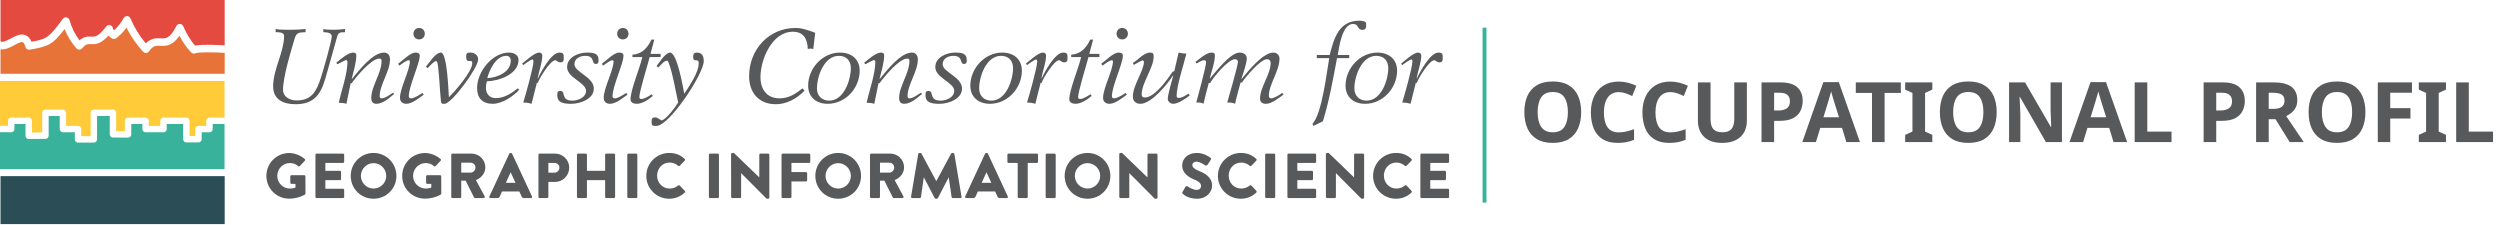
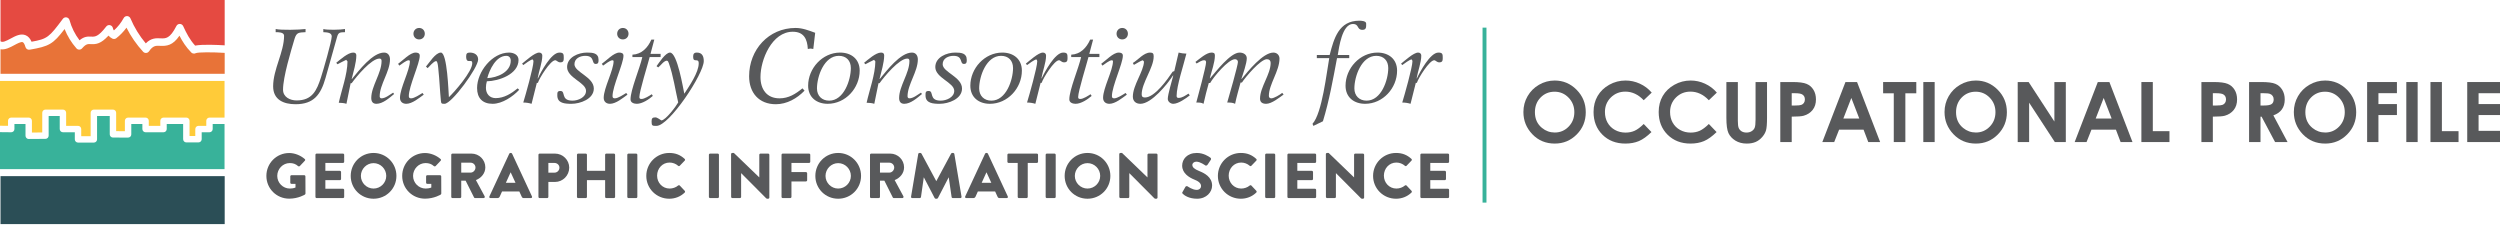
<svg xmlns="http://www.w3.org/2000/svg" viewBox="0 0 1914.503 171.615" version="1.1" id="svg903" width="1914.503" height="171.615">
  <defs id="defs907">
    <rect x="-345.501" y="-170.285" width="2501.282" height="569.308" id="rect963" />
    <clipPath clipPathUnits="userSpaceOnUse" id="clipPath927">
      <path d="M 0,201.333 H 898 V 0 H 0 Z" id="path925" />
    </clipPath>
  </defs>
  <g id="Capa_2" data-name="Capa 2" transform="translate(55.33778,-35.40015)">
    <g id="Capa_1-2" data-name="Capa 1">
-       <text font-size="62px" fill="#005ca3" font-family="Poppins-Regular, Poppins" id="text897" x="1108.29" y="144.192" style="font-size:64px;fill:#58595b;fill-opacity:1">
-         <tspan style="font-style:normal;font-variant:normal;font-weight:bold;font-stretch:normal;font-size:64px;font-family:'Century Gothic';-inkscape-font-specification:'Century Gothic Bold';fill:#58595b;fill-opacity:1" id="tspan957">OCCUPATIONAL PROFILE</tspan>
-       </text>
+       <g aria-label="OCCUPATIONAL PROFILE" id="text897" style="font-size:64px;font-family:Poppins-Regular, Poppins;fill:#58595b;fill-opacity:1">
+         <path d="m 1135.259,97.067 q 9.75,0 16.75,7.063 7.031,7.062 7.031,17.219 0,10.062 -6.938,17.031 -6.906,6.969 -16.781,6.969 -10.344,0 -17.188,-7.156 -6.844,-7.156 -6.844,-17 0,-6.594 3.188,-12.125 3.188,-5.531 8.75,-8.75 5.594,-3.25 12.031,-3.25 z m -0.094,8.563 q -6.375,0 -10.719,4.438 -4.344,4.438 -4.344,11.281 0,7.625 5.469,12.062 4.25,3.469 9.75,3.469 6.219,0 10.594,-4.5 4.375,-4.5 4.375,-11.094 0,-6.562 -4.406,-11.094 -4.406,-4.562 -10.719,-4.562 z" style="font-style:normal;font-variant:normal;font-weight:bold;font-stretch:normal;font-size:64px;font-family:'Century Gothic';-inkscape-font-specification:'Century Gothic Bold';fill:#58595b;fill-opacity:1" id="path3091" />
+         <path d="m 1209.54,106.317 -6.125,5.844 q -6.25,-6.594 -14.062,-6.594 -6.594,0 -11.125,4.5 -4.5,4.5 -4.5,11.094 0,4.594 2,8.156 2,3.562 5.656,5.594 3.656,2.031 8.125,2.031 3.812,0 6.969,-1.406 3.156,-1.438 6.938,-5.188 l 5.938,6.188 q -5.094,4.969 -9.625,6.906 -4.531,1.906 -10.344,1.906 -10.719,0 -17.562,-6.781 -6.812,-6.812 -6.812,-17.438 0,-6.875 3.094,-12.219 3.125,-5.344 8.906,-8.594 5.812,-3.25 12.5,-3.25 5.688,0 10.938,2.406 5.281,2.406 9.094,6.844 z" style="font-style:normal;font-variant:normal;font-weight:bold;font-stretch:normal;font-size:64px;font-family:'Century Gothic';-inkscape-font-specification:'Century Gothic Bold';fill:#58595b;fill-opacity:1" id="path3093" />
+         <path d="m 1259.415,106.317 -6.125,5.844 q -6.25,-6.594 -14.062,-6.594 -6.594,0 -11.125,4.5 -4.5,4.5 -4.5,11.094 0,4.594 2,8.156 2,3.562 5.656,5.594 3.656,2.031 8.125,2.031 3.812,0 6.969,-1.406 3.156,-1.438 6.938,-5.188 l 5.938,6.188 q -5.094,4.969 -9.625,6.906 -4.531,1.906 -10.344,1.906 -10.719,0 -17.562,-6.781 -6.812,-6.812 -6.812,-17.438 0,-6.875 3.094,-12.219 3.125,-5.344 8.906,-8.594 5.812,-3.25 12.5,-3.25 5.688,0 10.938,2.406 5.281,2.406 9.094,6.844 z" style="font-style:normal;font-variant:normal;font-weight:bold;font-stretch:normal;font-size:64px;font-family:'Century Gothic';-inkscape-font-specification:'Century Gothic Bold';fill:#58595b;fill-opacity:1" id="path3095" />
+         <path d="m 1266.727,98.223 h 8.781 V 127.973 q 0,3.844 0.656,5.438 0.688,1.594 2.219,2.562 1.562,0.938 3.75,0.938 2.312,0 3.969,-1.062 1.688,-1.062 2.312,-2.688 0.656,-1.656 0.656,-6.281 V 98.223 h 8.781 v 27.406 q 0,6.938 -0.781,9.625 -0.781,2.688 -3,5.188 -2.188,2.5 -5.062,3.719 -2.875,1.188 -6.688,1.188 -5,0 -8.719,-2.281 -3.688,-2.312 -5.281,-5.75 -1.594,-3.469 -1.594,-11.688 z" style="font-style:normal;font-variant:normal;font-weight:bold;font-stretch:normal;font-size:64px;font-family:'Century Gothic';-inkscape-font-specification:'Century Gothic Bold';fill:#58595b;fill-opacity:1" id="path3097" />
+         <path d="m 1308.009,98.223 h 9.281 q 7.531,0 10.844,1.406 3.344,1.375 5.25,4.5 1.938,3.094 1.938,7.438 0,4.812 -2.531,8 -2.5,3.188 -6.812,4.438 -2.531,0.719 -9.219,0.719 v 19.469 h -8.75 z m 8.75,17.969 h 2.781 q 3.281,0 4.562,-0.469 1.281,-0.469 2,-1.531 0.75,-1.094 0.75,-2.625 0,-2.656 -2.062,-3.875 -1.5,-0.906 -5.562,-0.906 h -2.469 z" style="font-style:normal;font-variant:normal;font-weight:bold;font-stretch:normal;font-size:64px;font-family:'Century Gothic';-inkscape-font-specification:'Century Gothic Bold';fill:#58595b;fill-opacity:1" id="path3099" />
+         <path d="m 1357.915,98.223 h 8.875 l 17.688,45.969 h -9.094 l -3.594,-9.469 h -18.75 l -3.75,9.469 h -9.094 z m 4.5,12.188 -6.125,15.781 h 12.219 z" style="font-style:normal;font-variant:normal;font-weight:bold;font-stretch:normal;font-size:64px;font-family:'Century Gothic';-inkscape-font-specification:'Century Gothic Bold';fill:#58595b;fill-opacity:1" id="path3101" />
+         <path d="m 1386.759,98.223 h 25.406 v 8.625 h -8.375 v 37.344 h -8.875 V 106.848 h -8.156 z" style="font-style:normal;font-variant:normal;font-weight:bold;font-stretch:normal;font-size:64px;font-family:'Century Gothic';-inkscape-font-specification:'Century Gothic Bold';fill:#58595b;fill-opacity:1" id="path3103" />
+         <path d="m 1417.54,98.223 h 8.688 v 45.969 h -8.688 z" style="font-style:normal;font-variant:normal;font-weight:bold;font-stretch:normal;font-size:64px;font-family:'Century Gothic';-inkscape-font-specification:'Century Gothic Bold';fill:#58595b;fill-opacity:1" id="path3105" />
+         <path d="m 1457.759,97.067 q 9.75,0 16.75,7.063 7.031,7.062 7.031,17.219 0,10.062 -6.938,17.031 -6.906,6.969 -16.781,6.969 -10.344,0 -17.188,-7.156 -6.844,-7.156 -6.844,-17 0,-6.594 3.188,-12.125 3.188,-5.531 8.75,-8.75 5.594,-3.25 12.031,-3.25 z m -0.094,8.563 q -6.375,0 -10.719,4.438 -4.344,4.438 -4.344,11.281 0,7.625 5.469,12.062 4.25,3.469 9.75,3.469 6.219,0 10.594,-4.5 4.375,-4.5 4.375,-11.094 0,-6.562 -4.406,-11.094 -4.406,-4.562 -10.719,-4.562 z" style="font-style:normal;font-variant:normal;font-weight:bold;font-stretch:normal;font-size:64px;font-family:'Century Gothic';-inkscape-font-specification:'Century Gothic Bold';fill:#58595b;fill-opacity:1" id="path3107" />
+         <path d="m 1489.821,98.223 h 8.375 L 1517.915,128.473 V 98.223 h 8.75 v 45.969 h -8.406 l -19.688,-30.156 v 30.156 h -8.75 z" style="font-style:normal;font-variant:normal;font-weight:bold;font-stretch:normal;font-size:64px;font-family:'Century Gothic';-inkscape-font-specification:'Century Gothic Bold';fill:#58595b;fill-opacity:1" id="path3109" />
+         <path d="m 1551.165,98.223 h 8.875 l 17.688,45.969 h -9.094 l -3.594,-9.469 h -18.75 l -3.75,9.469 h -9.094 z m 4.5,12.188 -6.125,15.781 h 12.219 z" style="font-style:normal;font-variant:normal;font-weight:bold;font-stretch:normal;font-size:64px;font-family:'Century Gothic';-inkscape-font-specification:'Century Gothic Bold';fill:#58595b;fill-opacity:1" id="path3111" />
+         <path d="m 1584.54,98.223 h 8.75 V 135.848 h 12.75 v 8.344 h -21.5 z" style="font-style:normal;font-variant:normal;font-weight:bold;font-stretch:normal;font-size:64px;font-family:'Century Gothic';-inkscape-font-specification:'Century Gothic Bold';fill:#58595b;fill-opacity:1" id="path3113" />
+         <path d="m 1630.509,98.223 h 9.281 q 7.531,0 10.844,1.406 3.344,1.375 5.25,4.5 1.938,3.094 1.938,7.438 0,4.812 -2.531,8 -2.5,3.188 -6.812,4.438 -2.531,0.719 -9.219,0.719 v 19.469 h -8.75 z m 8.75,17.969 h 2.781 q 3.281,0 4.562,-0.469 1.281,-0.469 2,-1.531 0.75,-1.094 0.75,-2.625 0,-2.656 -2.062,-3.875 -1.5,-0.906 -5.562,-0.906 h -2.469 z" style="font-style:normal;font-variant:normal;font-weight:bold;font-stretch:normal;font-size:64px;font-family:'Century Gothic';-inkscape-font-specification:'Century Gothic Bold';fill:#58595b;fill-opacity:1" id="path3115" />
+         <path d="m 1667.009,98.223 h 9.281 q 7.625,0 10.844,1.375 3.25,1.344 5.219,4.5 1.969,3.156 1.969,7.469 0,4.531 -2.188,7.594 -2.156,3.031 -6.531,4.594 l 10.875,20.438 h -9.562 l -10.344,-19.469 h -0.812 v 19.469 h -8.75 z m 8.75,17.969 h 2.75 q 4.188,0 5.75,-1.094 1.594,-1.094 1.594,-3.625 0,-1.5 -0.781,-2.594 -0.781,-1.125 -2.094,-1.594 -1.312,-0.5 -4.812,-0.5 h -2.406 z" style="font-style:normal;font-variant:normal;font-weight:bold;font-stretch:normal;font-size:64px;font-family:'Century Gothic';-inkscape-font-specification:'Century Gothic Bold';fill:#58595b;fill-opacity:1" id="path3117" />
+         <path d="m 1725.259,97.067 q 9.75,0 16.75,7.063 7.031,7.062 7.031,17.219 0,10.062 -6.938,17.031 -6.906,6.969 -16.781,6.969 -10.344,0 -17.188,-7.156 -6.844,-7.156 -6.844,-17 0,-6.594 3.188,-12.125 3.188,-5.531 8.75,-8.75 5.594,-3.25 12.031,-3.25 z m -0.094,8.563 q -6.375,0 -10.719,4.438 -4.344,4.438 -4.344,11.281 0,7.625 5.469,12.062 4.25,3.469 9.75,3.469 6.219,0 10.594,-4.5 4.375,-4.5 4.375,-11.094 0,-6.562 -4.406,-11.094 -4.406,-4.562 -10.719,-4.562 z" style="font-style:normal;font-variant:normal;font-weight:bold;font-stretch:normal;font-size:64px;font-family:'Century Gothic';-inkscape-font-specification:'Century Gothic Bold';fill:#58595b;fill-opacity:1" id="path3119" />
+         <path d="m 1757.415,98.223 h 22.812 v 8.531 h -14.156 v 8.344 h 14.156 v 8.406 h -14.156 v 20.688 h -8.656 z" style="font-style:normal;font-variant:normal;font-weight:bold;font-stretch:normal;font-size:64px;font-family:'Century Gothic';-inkscape-font-specification:'Century Gothic Bold';fill:#58595b;fill-opacity:1" id="path3121" />
+         <path d="m 1787.415,98.223 h 8.688 v 45.969 h -8.688 z" style="font-style:normal;font-variant:normal;font-weight:bold;font-stretch:normal;font-size:64px;font-family:'Century Gothic';-inkscape-font-specification:'Century Gothic Bold';fill:#58595b;fill-opacity:1" id="path3123" />
+         <path d="m 1805.915,98.223 h 8.75 V 135.848 h 12.75 v 8.344 h -21.5 z" style="font-style:normal;font-variant:normal;font-weight:bold;font-stretch:normal;font-size:64px;font-family:'Century Gothic';-inkscape-font-specification:'Century Gothic Bold';fill:#58595b;fill-opacity:1" id="path3125" />
+         <path d="m 1834.071,98.223 h 25.094 v 8.563 h -16.406 v 8.312 h 16.406 v 8.406 h -16.406 v 12.094 h 16.406 v 8.594 h -25.094 z" style="font-style:normal;font-variant:normal;font-weight:bold;font-stretch:normal;font-size:64px;font-family:'Century Gothic';-inkscape-font-specification:'Century Gothic Bold';fill:#58595b;fill-opacity:1" id="path3127" />
+       </g>
      <line x1="1081.5" y1="56.56" x2="1081.5" y2="190.56" fill="none" stroke="#005ca3" stroke-miterlimit="10" stroke-width="3" id="line899" style="stroke:#38b29a;stroke-opacity:1" />
      <g id="g923" clip-path="url(#clipPath927)" transform="matrix(1.333333,0,0,-1.333333,-103.7822,254.8161)">
        <g id="g929" transform="translate(165.2987,118.0593)">
          <path d="m 0,0 v -21.054 l -8.637,0.018 h -0.009 c -0.478,0 -0.948,-0.193 -1.297,-0.533 -0.341,-0.35 -0.543,-0.819 -0.543,-1.306 v -2.907 h -4.47 c -1.021,0 -1.84,-0.819 -1.84,-1.84 l -0.009,-3.992 h -3.293 v 8.739 c 0,1.021 -0.827,1.839 -1.839,1.839 h -13.108 c -1.02,0 -1.839,-0.818 -1.839,-1.839 v -2.907 h -6.632 v 2.907 c 0,1.021 -0.828,1.839 -1.839,1.839 H -55.4 c -1.012,0 -1.839,-0.818 -1.839,-1.839 v -5.97 l -5.013,0.018 v 10.551 c 0,1.021 -0.828,1.839 -1.84,1.839 h -10.964 c -1.012,0 -1.84,-0.818 -1.84,-1.839 v -13.439 h -5.417 v 4.093 c 0,1.012 -0.819,1.84 -1.839,1.84 h -6.826 v 7.506 c 0,1.021 -0.827,1.839 -1.839,1.839 h -10.045 c -1.011,0 -1.839,-0.818 -1.839,-1.839 v -11.305 l -5.933,-0.037 v 6.743 c 0,1.021 -0.828,1.839 -1.839,1.839 h -10.045 c -1.012,0 -1.839,-0.818 -1.839,-1.839 v -2.889 l -4.608,0.046 V 0 Z" style="fill:#ffcb39;fill-opacity:1;fill-rule:nonzero;stroke:none" id="path931" />
        </g>
        <g id="g933" transform="translate(165.3837,134.2028)">
          <path d="m 0,0 c -0.029,0 -0.056,-0.005 -0.085,-0.004 -6.861,0.432 -15.166,0.459 -16.593,-0.189 -0.309,-0.157 -0.641,-0.233 -0.97,-0.233 -0.565,0 -1.122,0.224 -1.539,0.648 -3.073,3.122 -5.066,6.281 -6.793,9.641 -3.8,-5.641 -7.313,-6.013 -11.107,-5.833 -2.462,0.121 -4.088,0.196 -6.384,-3.154 -0.372,-0.543 -0.972,-0.887 -1.628,-0.934 -0.654,-0.049 -1.299,0.208 -1.745,0.693 -3.825,4.165 -7.032,8.802 -9.564,13.828 -1.666,-2.29 -3.617,-4.313 -5.831,-6.04 -0.666,-0.519 -1.573,-0.604 -2.322,-0.215 -0.864,0.447 -1.601,1.018 -2.2,1.698 -4.32,-4.762 -7.171,-5.053 -10.126,-4.884 -1.709,0.101 -2.739,0.16 -5.022,-2.434 -0.41,-0.467 -1.001,-0.733 -1.622,-0.733 h -10e-4 c -0.621,0 -1.212,0.268 -1.622,0.735 -2.914,3.319 -5.191,7.036 -6.798,11.086 -6.618,-8.655 -8.872,-9.939 -20.043,-11.856 -1.093,-0.187 -2.149,0.483 -2.446,1.551 -0.422,1.517 -0.984,2.524 -1.544,2.762 -0.951,0.404 -3.145,-0.781 -4.908,-1.732 -2.27,-1.225 -5.146,-2.776 -7.863,-2.344 V -12.032 H 0 Z" style="fill:#e87338;fill-opacity:1;fill-rule:nonzero;stroke:none" id="path935" />
        </g>
        <path d="M 165.384,63.397 H 36.628 V 35.851 h 128.756 z" style="fill:#2b4e56;fill-opacity:1;fill-rule:nonzero;stroke:none" id="path937" />
        <g id="g939" transform="translate(42.4383,142.405)">
          <path d="m 0,0 c 2.713,1.464 5.789,3.124 8.652,1.906 1.447,-0.616 2.558,-1.839 3.367,-3.716 9.15,1.63 10.101,2.581 17.985,13.154 0.493,0.661 1.32,0.985 2.131,0.831 0.811,-0.153 1.464,-0.754 1.683,-1.549 1.171,-4.249 3.105,-8.145 5.761,-11.611 2.526,2.143 4.569,2.244 6.731,2.118 2.036,-0.118 3.962,-0.231 8.595,5.787 0.516,0.671 1.377,0.979 2.202,0.786 0.824,-0.192 1.46,-0.847 1.627,-1.677 0.109,-0.538 0.297,-0.979 0.583,-1.345 2.241,1.994 4.127,4.38 5.62,7.112 0.397,0.727 1.182,1.16 2.002,1.122 0.828,-0.041 1.559,-0.552 1.882,-1.314 2.213,-5.218 5.169,-10.039 8.804,-14.362 3.057,3.159 5.999,3.017 8.44,2.901 3.021,-0.144 5.405,-0.26 9.151,7.093 0.375,0.736 1.138,1.208 1.963,1.179 0.826,-0.015 1.571,-0.5 1.92,-1.248 1.953,-4.2 3.733,-7.745 6.874,-11.203 4.176,0.81 12.854,0.408 16.972,0.153 v 26.04 H -5.811 V -1.533 C -4.714,-2.426 -2.79,-1.505 0,0" style="fill:#e54a41;fill-opacity:1;fill-rule:nonzero;stroke:none" id="path941" />
        </g>
        <g id="g943" transform="translate(158.4923,90.4377)">
          <path d="m 0,0 c 0,-1.012 -0.819,-1.84 -1.84,-1.84 h -4.479 v -3.992 c 0,-1.021 -0.819,-1.839 -1.84,-1.839 h -6.972 c -1.021,0 -1.84,0.818 -1.84,1.839 v 8.739 h -9.427 V 0 c 0,-1.012 -0.828,-1.84 -1.84,-1.84 h -10.311 c -1.012,0 -1.84,0.828 -1.84,1.84 v 2.907 h -6.365 v -5.97 c 0,-0.497 -0.193,-0.966 -0.533,-1.306 -0.35,-0.34 -0.819,-0.534 -1.306,-0.534 l -8.702,0.028 c -1.011,0 -1.83,0.828 -1.83,1.84 V 7.506 H -66.41 V -5.933 c 0,-1.012 -0.818,-1.839 -1.839,-1.839 h -9.097 c -1.012,0 -1.84,0.827 -1.84,1.839 v 4.093 h -6.825 c -1.021,0 -1.84,0.828 -1.84,1.84 v 7.506 h -6.364 V -3.79 c 0,-1.011 -0.81,-1.83 -1.822,-1.839 l -9.621,-0.065 c -0.488,-0.036 -0.956,0.194 -1.306,0.534 -0.349,0.349 -0.542,0.818 -0.542,1.306 v 6.761 h -6.366 V 0 c 0,-0.488 -0.193,-0.966 -0.542,-1.306 -0.35,-0.34 -0.81,-0.534 -1.297,-0.534 h -0.019 l -6.429,0.065 V -23.023 H 6.806 V 2.888 L 0,2.907 Z" style="fill:#38b29a;fill-opacity:1;fill-rule:nonzero;stroke:none" id="path945" />
        </g>
        <g id="g947" transform="translate(229.8883,143.1885)">
          <path d="m 0,0 -6.586,-23.383 c -2.719,-9.608 -6.768,-15.106 -17.221,-15.106 -6.827,0 -12.869,2.538 -12.869,10.272 0,9.789 6.283,19.637 6.283,29.063 0,2.114 -3.504,2.054 -4.833,2.054 v 1.813 c 3.082,-0.725 13.535,-0.483 17.159,0 V 2.9 c -3.746,-0.241 -5.135,0 -6.283,-3.746 -2.054,-6.888 -6.646,-21.993 -6.646,-29.305 0,-4.229 4.047,-6.163 7.794,-6.163 9.002,0 11.601,5.741 14.018,13.293 1.208,3.686 6.163,20.725 6.163,23.505 0,2.356 -3.142,2.295 -4.833,2.416 V 4.713 C -5.74,4.048 2.114,4.23 4.592,4.713 V 2.9 C 1.691,2.779 0.785,2.9 0,0" style="fill:#58595b;fill-opacity:1;fill-rule:nonzero;stroke:none" id="path949" />
        </g>
        <g id="g951" transform="translate(252.5317,104.9413)">
          <path d="m 0,0 c -2.115,0 -2.961,1.329 -2.961,3.323 0,6.828 5.921,14.26 5.921,21.269 0,0.846 -0.303,1.39 -1.208,1.39 -4.713,0 -13.293,-10.393 -15.952,-14.139 h -0.604 L -17.221,0 c -1.39,0.484 -2.961,0.544 -4.41,0.604 1.631,7.432 4.953,16.193 5.015,23.746 l -0.725,0.907 c -1.693,-0.847 -3.384,-1.632 -5.015,-2.538 l -0.726,0.846 c 2.297,1.813 6.707,5.86 9.728,5.86 1.088,0 1.813,-0.422 1.813,-1.631 0,-4.108 -1.692,-9.486 -2.659,-13.534 h 0.121 c 3.987,4.773 11.783,15.165 18.489,15.165 2.296,0 3.384,-1.812 3.384,-3.927 0,-7.009 -5.922,-14.38 -5.922,-21.208 0,-0.604 0.363,-1.148 1.028,-1.148 2.296,0 4.773,2.115 6.706,3.263 L 10.151,5.619 C 7.432,3.384 3.685,0 0,0" style="fill:#58595b;fill-opacity:1;fill-rule:nonzero;stroke:none" id="path953" />
        </g>
        <g id="g955" transform="translate(277.0588,141.92)">
          <path d="m 0,0 c -1.872,0 -3.262,1.39 -3.262,3.262 0,1.874 1.39,3.324 3.262,3.324 1.934,0 3.263,-1.45 3.263,-3.324 C 3.263,1.39 1.873,0 0,0 m -7.371,-36.979 c -2.115,0 -3.625,1.209 -3.625,3.444 0,5.559 5.68,15.831 5.68,21.027 0,0.302 -0.303,0.544 -0.605,0.544 -1.511,0 -4.108,-2.235 -5.438,-3.081 l -0.725,1.027 c 2.598,1.812 6.888,6.465 10.03,6.465 1.269,0 2.417,-0.362 2.417,-1.813 0,-4.471 -6.284,-17.522 -6.284,-23.202 0,-0.967 0.483,-1.269 1.33,-1.269 1.812,0 4.954,2.115 6.525,3.082 l 0.725,-0.967 c -2.598,-1.873 -6.646,-5.257 -10.03,-5.257" style="fill:#58595b;fill-opacity:1;fill-rule:nonzero;stroke:none" id="path957" />
        </g>
        <g id="g959" transform="translate(291.6787,104.9413)">
          <path d="m 0,0 c -1.691,0 -1.934,0.061 -2.114,1.752 -0.605,5.922 -0.786,11.904 -1.451,17.885 -0.06,0.544 -0.302,4.894 -1.268,4.894 -1.39,0 -3.929,-3.141 -4.895,-4.048 l -0.967,0.907 c 1.933,2.175 5.439,8.035 8.581,8.035 3.685,0 4.35,-22.96 4.592,-25.618 3.262,3.081 13.413,14.682 13.413,19.516 0,3.082 -3.505,-1.088 -3.505,3.927 0,1.571 0.545,2.175 2.116,2.175 2.537,0 4.773,-1.208 4.773,-3.987 C 19.275,20.664 4.049,0 0,0" style="fill:#58595b;fill-opacity:1;fill-rule:nonzero;stroke:none" id="path961" />
        </g>
        <g id="g963" transform="translate(327.143,132.494)">
          <path d="m 0,0 c -5.921,0 -9.668,-7.915 -10.936,-12.81 5.62,0.242 13.474,3.384 13.474,10.03 C 2.538,-1.209 1.693,0 0,0 m -7.854,-27.553 c -5.801,0 -8.943,3.263 -8.943,9.064 0,9.305 8.64,20.362 18.368,20.362 2.598,0 5.438,-1.269 5.438,-4.229 0,-8.278 -11.419,-12.145 -18.187,-12.266 -0.362,-1.209 -0.543,-2.478 -0.543,-3.746 0,-3.444 2.115,-5.922 5.619,-5.922 4.834,0 9.003,2.659 12.628,5.619 l 0.845,-0.845 c -3.564,-3.867 -9.727,-8.037 -15.225,-8.037" style="fill:#58595b;fill-opacity:1;fill-rule:nonzero;stroke:none" id="path965" />
        </g>
        <g id="g967" transform="translate(358.1369,128.7474)">
          <path d="m 0,0 c -1.45,0 -2.054,1.209 -2.901,1.209 -2.779,0 -9.183,-10.333 -9.969,-12.991 h -0.604 l -3.022,-12.024 c -1.51,0.484 -3.141,0.725 -4.773,0.725 1.269,4.109 5.861,20.302 5.861,23.685 0,0.363 -0.181,0.846 -0.483,1.088 -1.208,-0.12 -4.29,-2.477 -5.378,-3.263 l -0.665,0.846 c 2.116,1.632 7.131,6.344 9.79,6.344 1.086,0 1.811,-0.664 1.811,-1.752 0,-3.987 -1.993,-8.942 -2.658,-12.991 l 0.121,-0.12 c 1.752,3.806 7.674,14.863 12.327,14.863 2.477,0 2.537,-0.906 2.537,-3.202 C 1.994,0.846 1.691,0 0,0" style="fill:#58595b;fill-opacity:1;fill-rule:nonzero;stroke:none" id="path969" />
        </g>
        <g id="g971" transform="translate(378.48,127.8415)">
          <path d="m 0,0 c -2.599,0 -0.302,4.652 -5.982,4.652 -2.96,0 -6.224,-1.45 -6.224,-4.833 0,-4.593 11.118,-7.251 11.118,-13.958 0,-6.042 -7.854,-8.761 -12.809,-8.761 -3.747,0 -8.157,0.242 -8.157,4.773 0,1.631 -0.061,2.598 1.812,2.598 3.203,0 -0.121,-5.558 6.948,-5.558 3.142,0 7.734,1.872 7.734,5.619 0,4.834 -10.875,7.432 -10.875,13.655 0,5.74 6.586,8.338 11.42,8.338 3.322,0 6.646,-0.241 6.646,-4.169 C 1.631,1.027 1.571,0 0,0" style="fill:#58595b;fill-opacity:1;fill-rule:nonzero;stroke:none" id="path973" />
        </g>
        <g id="g975" transform="translate(394.0648,141.92)">
          <path d="m 0,0 c -1.872,0 -3.262,1.39 -3.262,3.262 0,1.874 1.39,3.324 3.262,3.324 1.934,0 3.263,-1.45 3.263,-3.324 C 3.263,1.39 1.873,0 0,0 m -7.371,-36.979 c -2.115,0 -3.625,1.209 -3.625,3.444 0,5.559 5.68,15.831 5.68,21.027 0,0.302 -0.303,0.544 -0.605,0.544 -1.511,0 -4.108,-2.235 -5.438,-3.081 l -0.725,1.027 c 2.598,1.812 6.888,6.465 10.03,6.465 1.269,0 2.417,-0.362 2.417,-1.813 0,-4.471 -6.284,-17.522 -6.284,-23.202 0,-0.967 0.483,-1.269 1.33,-1.269 1.812,0 4.954,2.115 6.525,3.082 l 0.725,-0.967 c -2.598,-1.873 -6.646,-5.257 -10.03,-5.257" style="fill:#58595b;fill-opacity:1;fill-rule:nonzero;stroke:none" id="path977" />
        </g>
        <g id="g979" transform="translate(409.4714,131.7688)">
          <path d="m 0,0 c -1.148,-4.471 -5.921,-19.698 -5.921,-22.96 0,-0.906 0.483,-1.088 1.269,-1.088 1.631,0 4.471,1.813 5.86,2.719 l 0.605,-0.967 c -2.236,-1.994 -6.103,-4.531 -9.184,-4.531 -1.571,0 -3.625,0.604 -3.625,2.537 0,5.499 5.377,17.946 6.766,24.29 h -5.678 v 1.39 c 5.316,0.241 8.82,3.988 10.875,8.64 H 2.659 L 0.483,1.873 H 6.284 V 0 Z" style="fill:#58595b;fill-opacity:1;fill-rule:nonzero;stroke:none" id="path981" />
        </g>
        <g id="g983" transform="translate(413.353,92.253)">
          <path d="m 0,0 c -2.356,0 -2.779,0.06 -2.779,2.477 0,1.752 0.362,2.417 2.174,2.417 1.088,0 2.478,-1.208 3.444,-1.752 2.539,0.181 8.52,8.217 9.668,10.332 -1.691,7.311 -2.839,15.468 -5.378,22.537 -0.18,0.483 -0.483,1.45 -1.148,1.45 -1.691,0 -3.625,-2.9 -4.955,-3.867 L 0.06,34.319 c 1.451,1.934 5.136,7.795 7.734,7.795 4.23,0 7.552,-20.725 8.217,-23.625 2.841,4.411 8.279,12.145 8.279,17.462 0,3.444 -3.203,-0.061 -3.203,3.686 0,1.631 0.422,2.477 2.175,2.477 3.022,0 3.928,-2.175 3.928,-4.894 C 27.19,29.969 7.492,0 0,0" style="fill:#58595b;fill-opacity:1;fill-rule:nonzero;stroke:none" id="path985" />
        </g>
        <g id="g987" transform="translate(503.4475,136.4212)">
          <path d="M 0,0 C -0.483,0.06 -1.088,0.242 -1.571,0.242 -2.055,0.242 -2.659,0.06 -3.142,0 c -0.302,5.74 -2.296,9.909 -8.641,9.909 -11.964,0 -18.55,-16.011 -18.55,-26.041 0,-6.949 3.566,-12.206 10.938,-12.206 5.256,0 9.244,2.538 13.172,5.74 l 1.208,-1.329 c -4.35,-4.471 -10.09,-7.794 -16.496,-7.794 -9.727,0 -15.347,6.585 -15.347,16.072 0,15.226 11.178,27.734 26.707,27.734 3.928,0 7.613,-1.451 11.239,-2.78 z" style="fill:#58595b;fill-opacity:1;fill-rule:nonzero;stroke:none" id="path989" />
        </g>
        <g id="g991" transform="translate(518.1264,132.494)">
          <path d="m 0,0 c -8.459,0 -12.567,-11.782 -12.567,-18.731 0,-4.229 2.839,-7.009 7.009,-7.009 8.459,0 12.446,11.843 12.446,18.731 C 6.888,-2.78 4.29,0 0,0 m -6.404,-27.553 c -6.345,0 -11.238,3.686 -11.238,10.393 0,9.97 8.217,19.033 18.367,19.033 6.405,0 11.239,-3.746 11.239,-10.392 0,-10.031 -8.157,-19.034 -18.368,-19.034" style="fill:#58595b;fill-opacity:1;fill-rule:nonzero;stroke:none" id="path993" />
        </g>
        <g id="g995" transform="translate(555.7062,104.9413)">
          <path d="m 0,0 c -2.115,0 -2.961,1.329 -2.961,3.323 0,6.828 5.921,14.26 5.921,21.269 0,0.846 -0.302,1.39 -1.208,1.39 -4.713,0 -13.293,-10.393 -15.951,-14.139 h -0.605 L -17.221,0 c -1.39,0.484 -2.961,0.544 -4.41,0.604 1.631,7.432 4.954,16.193 5.015,23.746 l -0.725,0.907 c -1.693,-0.847 -3.384,-1.632 -5.015,-2.538 l -0.726,0.846 c 2.297,1.813 6.707,5.86 9.728,5.86 1.088,0 1.813,-0.422 1.813,-1.631 0,-4.108 -1.692,-9.486 -2.658,-13.534 h 0.12 c 3.987,4.773 11.783,15.165 18.489,15.165 2.296,0 3.384,-1.812 3.384,-3.927 0,-7.009 -5.922,-14.38 -5.922,-21.208 0,-0.604 0.363,-1.148 1.028,-1.148 2.296,0 4.773,2.115 6.706,3.263 L 10.151,5.619 C 7.432,3.384 3.685,0 0,0" style="fill:#58595b;fill-opacity:1;fill-rule:nonzero;stroke:none" id="path997" />
        </g>
        <g id="g999" transform="translate(589.9623,127.8415)">
          <path d="m 0,0 c -2.599,0 -0.302,4.652 -5.982,4.652 -2.962,0 -6.224,-1.45 -6.224,-4.833 0,-4.593 11.118,-7.251 11.118,-13.958 0,-6.042 -7.856,-8.761 -12.809,-8.761 -3.747,0 -8.157,0.242 -8.157,4.773 0,1.631 -0.061,2.598 1.812,2.598 3.203,0 -0.121,-5.558 6.948,-5.558 3.142,0 7.734,1.872 7.734,5.619 0,4.834 -10.875,7.432 -10.875,13.655 0,5.74 6.586,8.338 11.42,8.338 3.322,0 6.646,-0.241 6.646,-4.169 C 1.631,1.027 1.571,0 0,0" style="fill:#58595b;fill-opacity:1;fill-rule:nonzero;stroke:none" id="path1001" />
        </g>
        <g id="g1003" transform="translate(611.2873,132.494)">
          <path d="m 0,0 c -8.459,0 -12.567,-11.782 -12.567,-18.731 0,-4.229 2.839,-7.009 7.009,-7.009 8.459,0 12.446,11.843 12.446,18.731 C 6.888,-2.78 4.29,0 0,0 m -6.404,-27.553 c -6.345,0 -11.238,3.686 -11.238,10.393 0,9.97 8.217,19.033 18.367,19.033 6.405,0 11.239,-3.746 11.239,-10.392 0,-10.031 -8.157,-19.034 -18.368,-19.034" style="fill:#58595b;fill-opacity:1;fill-rule:nonzero;stroke:none" id="path1005" />
        </g>
        <g id="g1007" transform="translate(647.4769,128.7474)">
          <path d="m 0,0 c -1.45,0 -2.054,1.209 -2.901,1.209 -2.779,0 -9.183,-10.333 -9.969,-12.991 h -0.604 l -3.022,-12.024 c -1.51,0.484 -3.141,0.725 -4.772,0.725 1.268,4.109 5.86,20.302 5.86,23.685 0,0.363 -0.18,0.846 -0.483,1.088 -1.208,-0.12 -4.29,-2.477 -5.377,-3.263 l -0.665,0.846 c 2.115,1.632 7.13,6.344 9.789,6.344 1.086,0 1.812,-0.664 1.812,-1.752 0,-3.987 -1.994,-8.942 -2.659,-12.991 l 0.121,-0.12 c 1.752,3.806 7.674,14.863 12.327,14.863 2.477,0 2.537,-0.906 2.537,-3.202 C 1.994,0.846 1.691,0 0,0" style="fill:#58595b;fill-opacity:1;fill-rule:nonzero;stroke:none" id="path1009" />
        </g>
        <g id="g1011" transform="translate(661.492,131.7688)">
          <path d="m 0,0 c -1.148,-4.471 -5.921,-19.698 -5.921,-22.96 0,-0.906 0.483,-1.088 1.269,-1.088 1.631,0 4.471,1.813 5.86,2.719 l 0.605,-0.967 c -2.236,-1.994 -6.103,-4.531 -9.184,-4.531 -1.571,0 -3.625,0.604 -3.625,2.537 0,5.499 5.377,17.946 6.766,24.29 h -5.678 v 1.39 c 5.316,0.241 8.82,3.988 10.875,8.64 H 2.659 L 0.483,1.873 H 6.284 V 0 Z" style="fill:#58595b;fill-opacity:1;fill-rule:nonzero;stroke:none" id="path1013" />
        </g>
        <g id="g1015" transform="translate(680.8848,141.92)">
          <path d="m 0,0 c -1.872,0 -3.262,1.39 -3.262,3.262 0,1.874 1.39,3.324 3.262,3.324 1.933,0 3.263,-1.45 3.263,-3.324 C 3.263,1.39 1.873,0 0,0 m -7.371,-36.979 c -2.115,0 -3.625,1.209 -3.625,3.444 0,5.559 5.68,15.831 5.68,21.027 0,0.302 -0.303,0.544 -0.605,0.544 -1.511,0 -4.108,-2.235 -5.438,-3.081 l -0.725,1.027 c 2.598,1.812 6.888,6.465 10.03,6.465 1.269,0 2.417,-0.362 2.417,-1.813 0,-4.471 -6.284,-17.522 -6.284,-23.202 0,-0.967 0.483,-1.269 1.33,-1.269 1.812,0 4.954,2.115 6.524,3.082 l 0.726,-0.967 c -2.598,-1.873 -6.646,-5.257 -10.03,-5.257" style="fill:#58595b;fill-opacity:1;fill-rule:nonzero;stroke:none" id="path1017" />
        </g>
        <g id="g1019" transform="translate(710.1885,104.9413)">
          <path d="m 0,0 c -1.511,0 -3.142,1.208 -3.142,2.84 0,2.538 2.417,10.453 3.142,13.353 l -0.12,0.121 C -3.324,11.299 -12.507,0 -18.852,0 c -2.537,0 -4.35,1.45 -4.35,4.109 0,6.586 6.163,14.38 6.405,20.121 l -0.665,0.785 c -1.148,-0.181 -3.867,-2.055 -5.135,-2.659 l -0.605,1.088 c 2.961,1.752 6.284,5.981 9.91,5.981 1.691,0 2.054,-0.664 2.054,-2.235 0,-6.526 -6.889,-15.166 -6.889,-21.752 0,-1.329 0.605,-1.813 1.874,-1.813 5.68,0 13.111,10.635 15.89,14.804 l 0.968,0.362 2.477,10.634 C 4.532,29.063 6.043,28.821 7.553,28.821 6.043,22.538 1.934,10.453 1.934,4.532 c 0,-0.785 0.362,-1.148 1.148,-1.148 2.115,0 3.987,1.45 5.68,2.477 L 9.487,4.834 C 7.251,3.082 2.901,0 0,0" style="fill:#58595b;fill-opacity:1;fill-rule:nonzero;stroke:none" id="path1021" />
        </g>
        <g id="g1023" transform="translate(763.5374,104.9413)">
          <path d="m 0,0 c -1.994,0 -3.504,0.785 -3.504,2.961 0,6.646 6.103,13.957 6.103,20.543 0,1.33 -0.846,2.115 -2.176,2.115 -3.625,0 -12.325,-10.271 -14.32,-13.414 h -0.786 C -15.769,8.157 -16.979,4.109 -17.824,0 c -1.329,0.725 -3.022,0.725 -4.532,0.725 0.967,3.142 6.163,21.45 6.163,23.323 0,0.967 -0.786,1.571 -1.692,1.571 -3.867,0 -12.386,-10.271 -14.259,-13.655 H -32.93 C -34.018,7.976 -35.104,4.048 -35.951,0 c -1.148,0.785 -2.84,0.725 -4.168,0.725 0.906,3.263 5.618,20.786 5.618,23.021 0,0.725 -0.18,1.269 -1.027,1.269 -1.631,0 -3.02,-1.148 -4.411,-1.873 l -0.665,0.906 c 2.236,1.692 6.346,5.377 9.185,5.377 1.329,0 1.994,-0.301 1.994,-1.691 0,-3.928 -1.934,-9.063 -2.9,-12.991 l 0.12,-0.121 c 3.445,3.928 11.662,14.803 16.979,14.803 1.994,0 4.109,-1.027 4.109,-3.262 0,-2.9 -2.115,-8.882 -3.081,-11.782 l 0.12,-0.121 c 3.685,4.471 12.205,15.165 18.247,15.165 1.994,0 3.505,-1.449 3.505,-3.443 0,-7.13 -6.103,-14.804 -6.103,-21.39 0,-0.906 0.484,-1.45 1.39,-1.45 1.571,0 5.075,2.115 6.284,3.142 L 10.03,5.317 C 7.493,3.504 3.203,0 0,0" style="fill:#58595b;fill-opacity:1;fill-rule:nonzero;stroke:none" id="path1025" />
        </g>
        <g id="g1027" transform="translate(818.8174,147.4181)">
          <path d="m 0,0 c -3.263,0 -1.813,3.383 -5.378,3.383 -6.284,0 -8.036,-13.534 -8.761,-17.824 h 6.586 v -1.812 h -7.009 c -2.296,-12.145 -4.472,-24.411 -8.097,-36.254 l -5.498,-2.658 -0.484,1.208 c 5.559,6.042 8.158,29.909 9.607,37.704 h -7.129 v 1.812 h 7.371 c 2.477,9.607 5.258,19.698 17.039,19.698 0.846,0 3.927,-0.061 3.927,-1.632 C 2.174,1.631 2.356,0 0,0" style="fill:#58595b;fill-opacity:1;fill-rule:nonzero;stroke:none" id="path1029" />
        </g>
        <g id="g1031" transform="translate(826.7899,132.494)">
          <path d="m 0,0 c -8.459,0 -12.567,-11.782 -12.567,-18.731 0,-4.229 2.839,-7.009 7.009,-7.009 8.459,0 12.446,11.843 12.446,18.731 C 6.888,-2.78 4.29,0 0,0 m -6.404,-27.553 c -6.345,0 -11.238,3.686 -11.238,10.393 0,9.97 8.217,19.033 18.367,19.033 6.405,0 11.239,-3.746 11.239,-10.392 0,-10.031 -8.157,-19.034 -18.368,-19.034" style="fill:#58595b;fill-opacity:1;fill-rule:nonzero;stroke:none" id="path1033" />
        </g>
        <g id="g1035" transform="translate(862.9794,128.7474)">
          <path d="m 0,0 c -1.45,0 -2.054,1.209 -2.901,1.209 -2.779,0 -9.183,-10.333 -9.969,-12.991 h -0.604 l -3.022,-12.024 c -1.51,0.484 -3.141,0.725 -4.772,0.725 1.268,4.109 5.86,20.302 5.86,23.685 0,0.363 -0.181,0.846 -0.483,1.088 -1.208,-0.12 -4.29,-2.477 -5.377,-3.263 l -0.666,0.846 c 2.116,1.632 7.131,6.344 9.79,6.344 1.086,0 1.811,-0.664 1.811,-1.752 0,-3.987 -1.993,-8.942 -2.658,-12.991 l 0.121,-0.12 c 1.752,3.806 7.674,14.863 12.327,14.863 2.477,0 2.537,-0.906 2.537,-3.202 C 1.994,0.846 1.691,0 0,0" style="fill:#58595b;fill-opacity:1;fill-rule:nonzero;stroke:none" id="path1037" />
        </g>
        <g id="g1039" transform="translate(202.4382,76.6744)">
          <path d="M 0,0 C 3.067,0 6.425,-1.278 8.908,-3.432 9.237,-3.688 9.273,-4.126 8.982,-4.418 L 6.097,-7.484 C 5.805,-7.74 5.403,-7.74 5.111,-7.521 c -1.388,1.278 -2.993,1.752 -4.783,1.752 -3.98,0 -7.192,-3.359 -7.192,-7.375 0,-3.979 3.249,-7.265 7.229,-7.265 1.058,0 2.154,0.146 3.249,0.584 v 2.117 h -2.3 c -0.402,0 -0.693,0.292 -0.693,0.657 v 3.615 c 0,0.402 0.291,0.694 0.693,0.694 h 7.338 c 0.365,0 0.658,-0.328 0.658,-0.694 l 0.037,-9.821 c 0,-0.183 -0.147,-0.475 -0.293,-0.584 0,0 -3.76,-2.374 -9.054,-2.374 -7.266,0 -13.108,5.769 -13.108,13.071 C -13.108,-5.842 -7.266,0 0,0" style="fill:#58595b;fill-opacity:1;fill-rule:nonzero;stroke:none" id="path1041" />
        </g>
        <g id="g1043" transform="translate(217.5092,75.6523)">
          <path d="M 0,0 C 0,0.365 0.293,0.693 0.694,0.693 H 15.81 c 0.402,0 0.693,-0.328 0.693,-0.693 v -3.98 c 0,-0.365 -0.291,-0.693 -0.693,-0.693 H 5.696 v -4.528 h 8.324 c 0.365,0 0.695,-0.328 0.695,-0.693 v -3.98 c 0,-0.402 -0.33,-0.694 -0.695,-0.694 H 5.696 v -4.929 H 15.81 c 0.402,0 0.693,-0.328 0.693,-0.694 v -3.979 c 0,-0.365 -0.291,-0.694 -0.693,-0.694 H 0.694 C 0.293,-24.864 0,-24.535 0,-24.17 Z" style="fill:#58595b;fill-opacity:1;fill-rule:nonzero;stroke:none" id="path1045" />
        </g>
        <g id="g1047" transform="translate(250.8753,56.2651)">
          <path d="m 0,0 c 4.016,0 7.303,3.286 7.303,7.266 0,4.015 -3.287,7.338 -7.303,7.338 -3.98,0 -7.266,-3.323 -7.266,-7.338 C -7.266,3.286 -3.98,0 0,0 m 0,20.446 c 7.303,0 13.144,-5.878 13.144,-13.18 0,-7.302 -5.841,-13.108 -13.144,-13.108 -7.303,0 -13.107,5.806 -13.107,13.108 0,7.302 5.804,13.18 13.107,13.18" style="fill:#58595b;fill-opacity:1;fill-rule:nonzero;stroke:none" id="path1049" />
        </g>
        <g id="g1051" transform="translate(280.4421,76.6744)">
          <path d="M 0,0 C 3.067,0 6.425,-1.278 8.908,-3.432 9.237,-3.688 9.273,-4.126 8.982,-4.418 L 6.097,-7.484 C 5.805,-7.74 5.403,-7.74 5.111,-7.521 c -1.388,1.278 -2.993,1.752 -4.783,1.752 -3.98,0 -7.192,-3.359 -7.192,-7.375 0,-3.979 3.249,-7.265 7.229,-7.265 1.058,0 2.154,0.146 3.249,0.584 v 2.117 h -2.3 c -0.402,0 -0.693,0.292 -0.693,0.657 v 3.615 c 0,0.402 0.291,0.694 0.693,0.694 h 7.338 c 0.365,0 0.658,-0.328 0.658,-0.694 l 0.037,-9.821 c 0,-0.183 -0.147,-0.475 -0.293,-0.584 0,0 -3.76,-2.374 -9.054,-2.374 -7.266,0 -13.108,5.769 -13.108,13.071 C -13.108,-5.842 -7.266,0 0,0" style="fill:#58595b;fill-opacity:1;fill-rule:nonzero;stroke:none" id="path1053" />
        </g>
        <g id="g1055" transform="translate(306.6494,65.4292)">
          <path d="M 0,0 C 1.497,0 2.774,1.387 2.774,2.921 2.774,4.454 1.497,5.695 0,5.695 H -5.403 V 0 Z m -11.136,10.223 c 0,0.365 0.292,0.693 0.694,0.693 H 0.474 c 4.381,0 7.959,-3.541 7.959,-7.885 0,-3.36 -2.227,-6.062 -5.403,-7.339 l 5.003,-9.274 c 0.255,-0.475 0,-1.059 -0.621,-1.059 H 2.555 c -0.291,0 -0.511,0.183 -0.583,0.329 l -4.857,9.675 h -2.518 v -9.31 c 0,-0.365 -0.329,-0.694 -0.695,-0.694 h -4.344 c -0.402,0 -0.694,0.329 -0.694,0.694 z" style="fill:#58595b;fill-opacity:1;fill-rule:nonzero;stroke:none" id="path1057" />
        </g>
        <g id="g1059" transform="translate(332.4192,59.5513)">
          <path d="M 0,0 -2.774,6.024 H -2.811 L -5.55,0 Z m -15.006,-7.813 11.428,24.571 c 0.109,0.219 0.365,0.401 0.621,0.401 h 0.365 c 0.255,0 0.511,-0.182 0.62,-0.401 L 9.456,-7.813 c 0.22,-0.475 -0.072,-0.95 -0.621,-0.95 H 4.783 c -0.657,0 -0.949,0.219 -1.277,0.913 L 2.19,-4.966 h -9.93 l -1.314,-2.92 c -0.183,-0.439 -0.584,-0.877 -1.315,-0.877 h -4.016 c -0.547,0 -0.84,0.475 -0.621,0.95" style="fill:#58595b;fill-opacity:1;fill-rule:nonzero;stroke:none" id="path1061" />
        </g>
        <g id="g1063" transform="translate(354.7571,65.3923)">
          <path d="M 0,0 C 1.57,0 2.885,1.241 2.885,2.885 2.885,4.418 1.57,5.587 0,5.587 H -3.469 V 0 Z m -9.165,10.26 c 0,0.365 0.293,0.693 0.695,0.693 h 8.798 c 4.492,0 8.179,-3.65 8.179,-8.068 0,-4.528 -3.687,-8.215 -8.142,-8.215 h -3.834 v -8.58 c 0,-0.365 -0.328,-0.694 -0.693,-0.694 H -8.47 c -0.402,0 -0.695,0.329 -0.695,0.694 z" style="fill:#58595b;fill-opacity:1;fill-rule:nonzero;stroke:none" id="path1065" />
        </g>
        <g id="g1067" transform="translate(367.7115,75.6523)">
          <path d="M 0,0 C 0,0.365 0.329,0.693 0.694,0.693 H 5.04 C 5.44,0.693 5.733,0.365 5.733,0 V -9.201 H 16.175 V 0 c 0,0.365 0.292,0.693 0.693,0.693 h 4.345 c 0.365,0 0.693,-0.328 0.693,-0.693 v -24.17 c 0,-0.365 -0.328,-0.694 -0.693,-0.694 h -4.345 c -0.401,0 -0.693,0.329 -0.693,0.694 v 9.602 H 5.733 v -9.602 c 0,-0.365 -0.293,-0.694 -0.693,-0.694 H 0.694 C 0.329,-24.864 0,-24.535 0,-24.17 Z" style="fill:#58595b;fill-opacity:1;fill-rule:nonzero;stroke:none" id="path1069" />
        </g>
        <g id="g1071" transform="translate(396.6206,75.6523)">
          <path d="M 0,0 C 0,0.365 0.329,0.693 0.694,0.693 H 5.075 C 5.44,0.693 5.77,0.365 5.77,0 v -24.17 c 0,-0.365 -0.33,-0.694 -0.695,-0.694 H 0.694 C 0.329,-24.864 0,-24.535 0,-24.17 Z" style="fill:#58595b;fill-opacity:1;fill-rule:nonzero;stroke:none" id="path1073" />
        </g>
        <g id="g1075" transform="translate(420.7138,76.7106)">
          <path d="m 0,0 c 3.652,0 6.354,-1.131 8.837,-3.395 0.328,-0.293 0.328,-0.73 0.035,-1.023 L 6.024,-7.375 c -0.254,-0.255 -0.656,-0.255 -0.912,0 -1.351,1.205 -3.14,1.862 -4.929,1.862 -4.126,0 -7.156,-3.432 -7.156,-7.521 0,-4.053 3.067,-7.412 7.193,-7.412 1.716,0 3.578,0.621 4.892,1.753 0.256,0.219 0.73,0.219 0.949,-0.037 l 2.848,-3.03 C 9.165,-22.016 9.128,-22.49 8.872,-22.746 6.389,-25.155 3.25,-26.287 0,-26.287 c -7.301,0 -13.179,5.805 -13.179,13.107 C -13.179,-5.878 -7.301,0 0,0" style="fill:#58595b;fill-opacity:1;fill-rule:nonzero;stroke:none" id="path1077" />
        </g>
        <g id="g1079" transform="translate(443.4881,75.6523)">
          <path d="M 0,0 C 0,0.365 0.329,0.693 0.694,0.693 H 5.075 C 5.44,0.693 5.77,0.365 5.77,0 v -24.17 c 0,-0.365 -0.33,-0.694 -0.695,-0.694 H 0.694 C 0.329,-24.864 0,-24.535 0,-24.17 Z" style="fill:#58595b;fill-opacity:1;fill-rule:nonzero;stroke:none" id="path1081" />
        </g>
        <g id="g1083" transform="translate(456.2273,76.0536)">
          <path d="m 0,0 c 0,0.365 0.328,0.657 0.693,0.657 h 0.914 l 14.567,-14.02 h 0.036 v 12.962 c 0,0.365 0.293,0.693 0.694,0.693 h 4.382 c 0.365,0 0.693,-0.328 0.693,-0.693 v -24.572 c 0,-0.365 -0.328,-0.657 -0.693,-0.657 h -0.585 c -0.11,0 -0.401,0.109 -0.475,0.182 L 5.805,-10.953 H 5.769 v -13.618 c 0,-0.365 -0.293,-0.694 -0.695,-0.694 H 0.73 c -0.365,0 -0.694,0.329 -0.694,0.694 z" style="fill:#58595b;fill-opacity:1;fill-rule:nonzero;stroke:none" id="path1085" />
        </g>
        <g id="g1087" transform="translate(485.209,75.6523)">
          <path d="M 0,0 C 0,0.365 0.293,0.693 0.694,0.693 H 15.81 c 0.402,0 0.693,-0.328 0.693,-0.693 v -3.98 c 0,-0.365 -0.291,-0.693 -0.693,-0.693 H 5.696 v -5.258 h 8.324 c 0.366,0 0.695,-0.329 0.695,-0.694 v -3.98 c 0,-0.365 -0.329,-0.693 -0.695,-0.693 H 5.696 v -8.872 c 0,-0.365 -0.328,-0.694 -0.693,-0.694 H 0.694 C 0.293,-24.864 0,-24.535 0,-24.17 Z" style="fill:#58595b;fill-opacity:1;fill-rule:nonzero;stroke:none" id="path1089" />
        </g>
        <g id="g1091" transform="translate(517.7343,56.2651)">
          <path d="m 0,0 c 4.016,0 7.303,3.286 7.303,7.266 0,4.015 -3.287,7.338 -7.303,7.338 -3.98,0 -7.266,-3.323 -7.266,-7.338 C -7.266,3.286 -3.98,0 0,0 m 0,20.446 c 7.303,0 13.144,-5.878 13.144,-13.18 0,-7.302 -5.841,-13.108 -13.144,-13.108 -7.303,0 -13.107,5.806 -13.107,13.108 0,7.302 5.804,13.18 13.107,13.18" style="fill:#58595b;fill-opacity:1;fill-rule:nonzero;stroke:none" id="path1093" />
        </g>
        <g id="g1095" transform="translate(547.1548,65.4292)">
          <path d="M 0,0 C 1.497,0 2.774,1.387 2.774,2.921 2.774,4.454 1.497,5.695 0,5.695 H -5.404 V 0 Z m -11.136,10.223 c 0,0.365 0.292,0.693 0.694,0.693 H 0.474 c 4.381,0 7.959,-3.541 7.959,-7.885 0,-3.36 -2.227,-6.062 -5.403,-7.339 l 5.003,-9.274 c 0.255,-0.475 0,-1.059 -0.621,-1.059 H 2.555 c -0.291,0 -0.511,0.183 -0.583,0.329 l -4.857,9.675 h -2.519 v -9.31 c 0,-0.365 -0.328,-0.694 -0.693,-0.694 h -4.345 c -0.402,0 -0.694,0.329 -0.694,0.694 z" style="fill:#58595b;fill-opacity:1;fill-rule:nonzero;stroke:none" id="path1097" />
        </g>
        <g id="g1099" transform="translate(563.7241,76.1268)">
          <path d="m 0,0 c 0.037,0.329 0.365,0.584 0.658,0.584 h 0.584 c 0.181,0 0.511,-0.146 0.62,-0.365 l 8.471,-15.772 h 0.072 l 8.47,15.772 c 0.111,0.219 0.439,0.365 0.621,0.365 h 0.585 c 0.291,0 0.621,-0.255 0.657,-0.584 l 4.126,-24.535 c 0.072,-0.475 -0.256,-0.803 -0.695,-0.803 h -4.308 c -0.328,0 -0.656,0.292 -0.693,0.583 l -1.644,11.283 h -0.072 l -6.134,-11.83 c -0.109,-0.219 -0.437,-0.401 -0.62,-0.401 H 10.04 c -0.219,0 -0.511,0.182 -0.621,0.401 L 3.25,-13.472 H 3.176 L 1.57,-24.755 c -0.036,-0.291 -0.328,-0.583 -0.694,-0.583 h -4.308 c -0.439,0 -0.767,0.328 -0.693,0.803 z" style="fill:#58595b;fill-opacity:1;fill-rule:nonzero;stroke:none" id="path1101" />
        </g>
        <g id="g1103" transform="translate(605.7031,59.5513)">
          <path d="M 0,0 -2.774,6.024 H -2.811 L -5.55,0 Z m -15.006,-7.813 11.428,24.571 c 0.109,0.219 0.365,0.401 0.621,0.401 h 0.365 c 0.255,0 0.511,-0.182 0.62,-0.401 L 9.456,-7.813 c 0.22,-0.475 -0.072,-0.95 -0.621,-0.95 H 4.783 c -0.657,0 -0.949,0.219 -1.277,0.913 L 2.19,-4.966 h -9.93 l -1.314,-2.92 c -0.183,-0.439 -0.584,-0.877 -1.315,-0.877 h -4.016 c -0.547,0 -0.84,0.475 -0.621,0.95" style="fill:#58595b;fill-opacity:1;fill-rule:nonzero;stroke:none" id="path1105" />
        </g>
        <g id="g1107" transform="translate(620.8491,70.979)">
          <path d="m 0,0 h -5.222 c -0.401,0 -0.693,0.328 -0.693,0.693 v 3.98 c 0,0.365 0.292,0.694 0.693,0.694 h 16.211 c 0.402,0 0.694,-0.329 0.694,-0.694 V 0.693 C 11.683,0.328 11.391,0 10.989,0 h -5.22 v -19.497 c 0,-0.365 -0.329,-0.694 -0.695,-0.694 H 0.693 C 0.328,-20.191 0,-19.862 0,-19.497 Z" style="fill:#58595b;fill-opacity:1;fill-rule:nonzero;stroke:none" id="path1109" />
        </g>
        <g id="g1111" transform="translate(636.9072,75.6523)">
          <path d="M 0,0 C 0,0.365 0.329,0.693 0.694,0.693 H 5.075 C 5.44,0.693 5.77,0.365 5.77,0 v -24.17 c 0,-0.365 -0.33,-0.694 -0.695,-0.694 H 0.694 C 0.329,-24.864 0,-24.535 0,-24.17 Z" style="fill:#58595b;fill-opacity:1;fill-rule:nonzero;stroke:none" id="path1113" />
        </g>
        <g id="g1115" transform="translate(660.9278,56.2651)">
          <path d="m 0,0 c 4.016,0 7.303,3.286 7.303,7.266 0,4.015 -3.287,7.338 -7.303,7.338 -3.98,0 -7.266,-3.323 -7.266,-7.338 C -7.266,3.286 -3.98,0 0,0 m 0,20.446 c 7.303,0 13.144,-5.878 13.144,-13.18 0,-7.302 -5.841,-13.108 -13.144,-13.108 -7.303,0 -13.107,5.806 -13.107,13.108 0,7.302 5.804,13.18 13.107,13.18" style="fill:#58595b;fill-opacity:1;fill-rule:nonzero;stroke:none" id="path1117" />
        </g>
        <g id="g1119" transform="translate(679.1763,76.0536)">
          <path d="m 0,0 c 0,0.365 0.328,0.657 0.693,0.657 h 0.914 l 14.567,-14.02 h 0.036 v 12.962 c 0,0.365 0.293,0.693 0.694,0.693 h 4.382 c 0.365,0 0.693,-0.328 0.693,-0.693 v -24.572 c 0,-0.365 -0.328,-0.657 -0.693,-0.657 h -0.585 c -0.11,0 -0.401,0.109 -0.475,0.182 L 5.805,-10.953 H 5.768 v -13.618 c 0,-0.365 -0.292,-0.694 -0.694,-0.694 H 0.73 c -0.365,0 -0.694,0.329 -0.694,0.694 z" style="fill:#58595b;fill-opacity:1;fill-rule:nonzero;stroke:none" id="path1121" />
        </g>
        <g id="g1123" transform="translate(715.4949,54.2572)">
          <path d="M 0,0 1.716,3.03 C 2.008,3.505 2.702,3.432 2.957,3.249 3.104,3.176 5.733,1.241 8.142,1.241 c 1.46,0 2.52,0.913 2.52,2.191 0,1.533 -1.278,2.702 -3.761,3.687 -3.14,1.242 -7.083,3.688 -7.083,8.069 0,3.615 2.811,7.265 8.433,7.265 3.797,0 6.719,-1.934 7.814,-2.738 0.438,-0.255 0.365,-0.912 0.219,-1.168 l -1.862,-2.811 c -0.256,-0.402 -0.912,-0.73 -1.242,-0.475 -0.328,0.182 -2.993,2.191 -5.22,2.191 -1.315,0 -2.301,-0.876 -2.301,-1.862 0,-1.351 1.095,-2.373 3.98,-3.542 2.848,-1.132 7.375,-3.359 7.375,-8.324 0,-3.761 -3.25,-7.558 -8.616,-7.558 -4.746,0 -7.375,1.972 -8.215,2.811 C -0.182,-0.658 -0.291,-0.511 0,0" style="fill:#58595b;fill-opacity:1;fill-rule:nonzero;stroke:none" id="path1125" />
        </g>
        <g id="g1127" transform="translate(749.006,76.7106)">
          <path d="m 0,0 c 3.652,0 6.354,-1.131 8.837,-3.395 0.328,-0.293 0.328,-0.73 0.035,-1.023 L 6.024,-7.375 c -0.254,-0.255 -0.656,-0.255 -0.912,0 -1.351,1.205 -3.14,1.862 -4.929,1.862 -4.126,0 -7.156,-3.432 -7.156,-7.521 0,-4.053 3.067,-7.412 7.193,-7.412 1.716,0 3.578,0.621 4.892,1.753 0.256,0.219 0.73,0.219 0.949,-0.037 l 2.848,-3.03 C 9.165,-22.016 9.128,-22.49 8.872,-22.746 6.389,-25.155 3.25,-26.287 0,-26.287 c -7.301,0 -13.179,5.805 -13.179,13.107 C -13.179,-5.878 -7.301,0 0,0" style="fill:#58595b;fill-opacity:1;fill-rule:nonzero;stroke:none" id="path1129" />
        </g>
        <g id="g1131" transform="translate(762.9831,75.6523)">
          <path d="M 0,0 C 0,0.365 0.329,0.693 0.694,0.693 H 5.075 C 5.44,0.693 5.77,0.365 5.77,0 v -24.17 c 0,-0.365 -0.33,-0.694 -0.695,-0.694 H 0.694 C 0.329,-24.864 0,-24.535 0,-24.17 Z" style="fill:#58595b;fill-opacity:1;fill-rule:nonzero;stroke:none" id="path1133" />
        </g>
        <g id="g1135" transform="translate(775.7579,75.6523)">
          <path d="M 0,0 C 0,0.365 0.293,0.693 0.695,0.693 H 15.81 c 0.402,0 0.693,-0.328 0.693,-0.693 v -3.98 c 0,-0.365 -0.291,-0.693 -0.693,-0.693 H 5.696 v -4.528 h 8.324 c 0.366,0 0.695,-0.328 0.695,-0.693 v -3.98 c 0,-0.402 -0.329,-0.694 -0.695,-0.694 H 5.696 v -4.929 H 15.81 c 0.402,0 0.693,-0.328 0.693,-0.694 v -3.979 c 0,-0.365 -0.291,-0.694 -0.693,-0.694 H 0.695 C 0.293,-24.864 0,-24.535 0,-24.17 Z" style="fill:#58595b;fill-opacity:1;fill-rule:nonzero;stroke:none" id="path1137" />
        </g>
        <g id="g1139" transform="translate(797.8427,76.0536)">
          <path d="m 0,0 c 0,0.365 0.328,0.657 0.693,0.657 h 0.914 l 14.567,-14.02 h 0.036 v 12.962 c 0,0.365 0.293,0.693 0.694,0.693 h 4.382 c 0.365,0 0.693,-0.328 0.693,-0.693 v -24.572 c 0,-0.365 -0.328,-0.657 -0.693,-0.657 h -0.585 c -0.11,0 -0.401,0.109 -0.475,0.182 L 5.805,-10.953 H 5.769 v -13.618 c 0,-0.365 -0.293,-0.694 -0.694,-0.694 H 0.73 c -0.365,0 -0.694,0.329 -0.694,0.694 z" style="fill:#58595b;fill-opacity:1;fill-rule:nonzero;stroke:none" id="path1141" />
        </g>
        <g id="g1143" transform="translate(838.1426,76.7106)">
          <path d="m 0,0 c 3.652,0 6.354,-1.131 8.837,-3.395 0.328,-0.293 0.328,-0.73 0.035,-1.023 L 6.024,-7.375 c -0.254,-0.255 -0.656,-0.255 -0.912,0 -1.351,1.205 -3.14,1.862 -4.929,1.862 -4.125,0 -7.156,-3.432 -7.156,-7.521 0,-4.053 3.067,-7.412 7.193,-7.412 1.716,0 3.578,0.621 4.892,1.753 0.256,0.219 0.73,0.219 0.949,-0.037 l 2.848,-3.03 C 9.165,-22.016 9.128,-22.49 8.872,-22.746 6.389,-25.155 3.25,-26.287 0,-26.287 c -7.301,0 -13.179,5.805 -13.179,13.107 C -13.179,-5.878 -7.301,0 0,0" style="fill:#58595b;fill-opacity:1;fill-rule:nonzero;stroke:none" id="path1145" />
        </g>
        <g id="g1147" transform="translate(852.1196,75.6523)">
          <path d="M 0,0 C 0,0.365 0.293,0.693 0.694,0.693 H 15.81 c 0.402,0 0.693,-0.328 0.693,-0.693 v -3.98 c 0,-0.365 -0.291,-0.693 -0.693,-0.693 H 5.696 v -4.528 h 8.324 c 0.366,0 0.695,-0.328 0.695,-0.693 v -3.98 c 0,-0.402 -0.329,-0.694 -0.695,-0.694 H 5.696 v -4.929 H 15.81 c 0.402,0 0.693,-0.328 0.693,-0.694 v -3.979 c 0,-0.365 -0.291,-0.694 -0.693,-0.694 H 0.694 C 0.293,-24.864 0,-24.535 0,-24.17 Z" style="fill:#58595b;fill-opacity:1;fill-rule:nonzero;stroke:none" id="path1149" />
        </g>
      </g>
      <text xml:space="preserve" id="text961" style="font-size:8px;line-height:1.25;font-family:sans-serif;white-space:pre;shape-inside:url(#rect963);" />
    </g>
  </g>
</svg>
